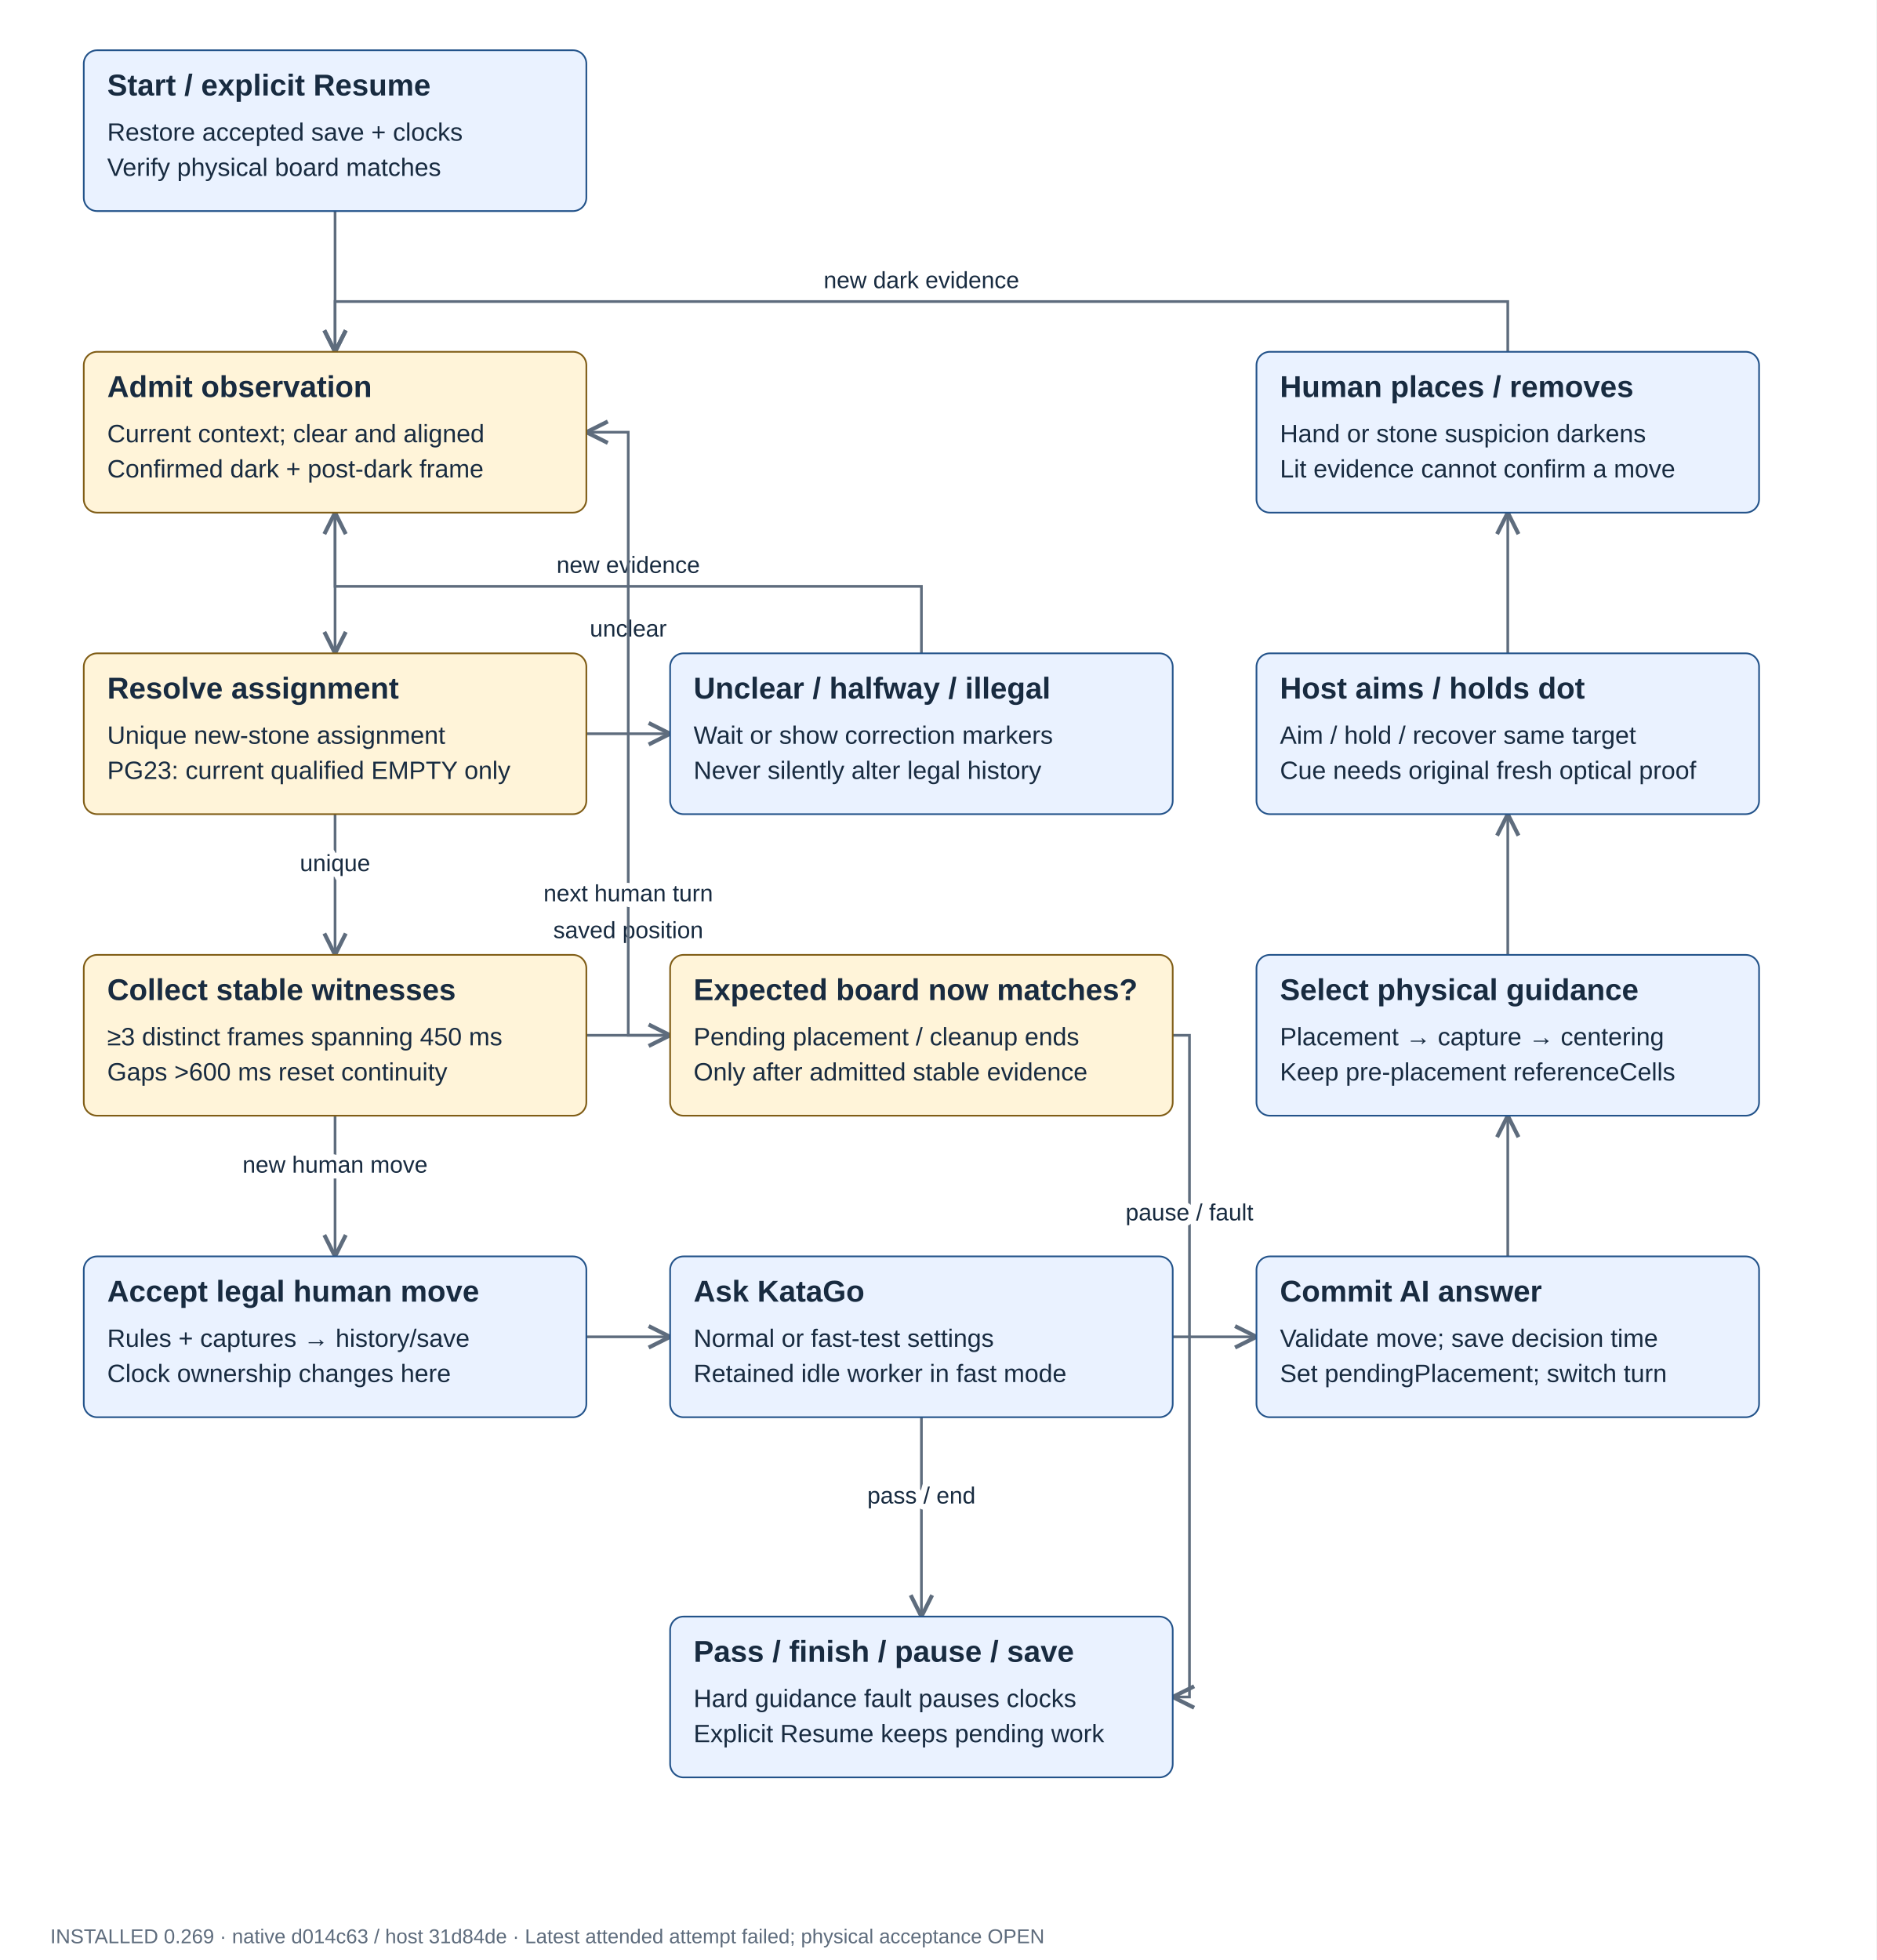
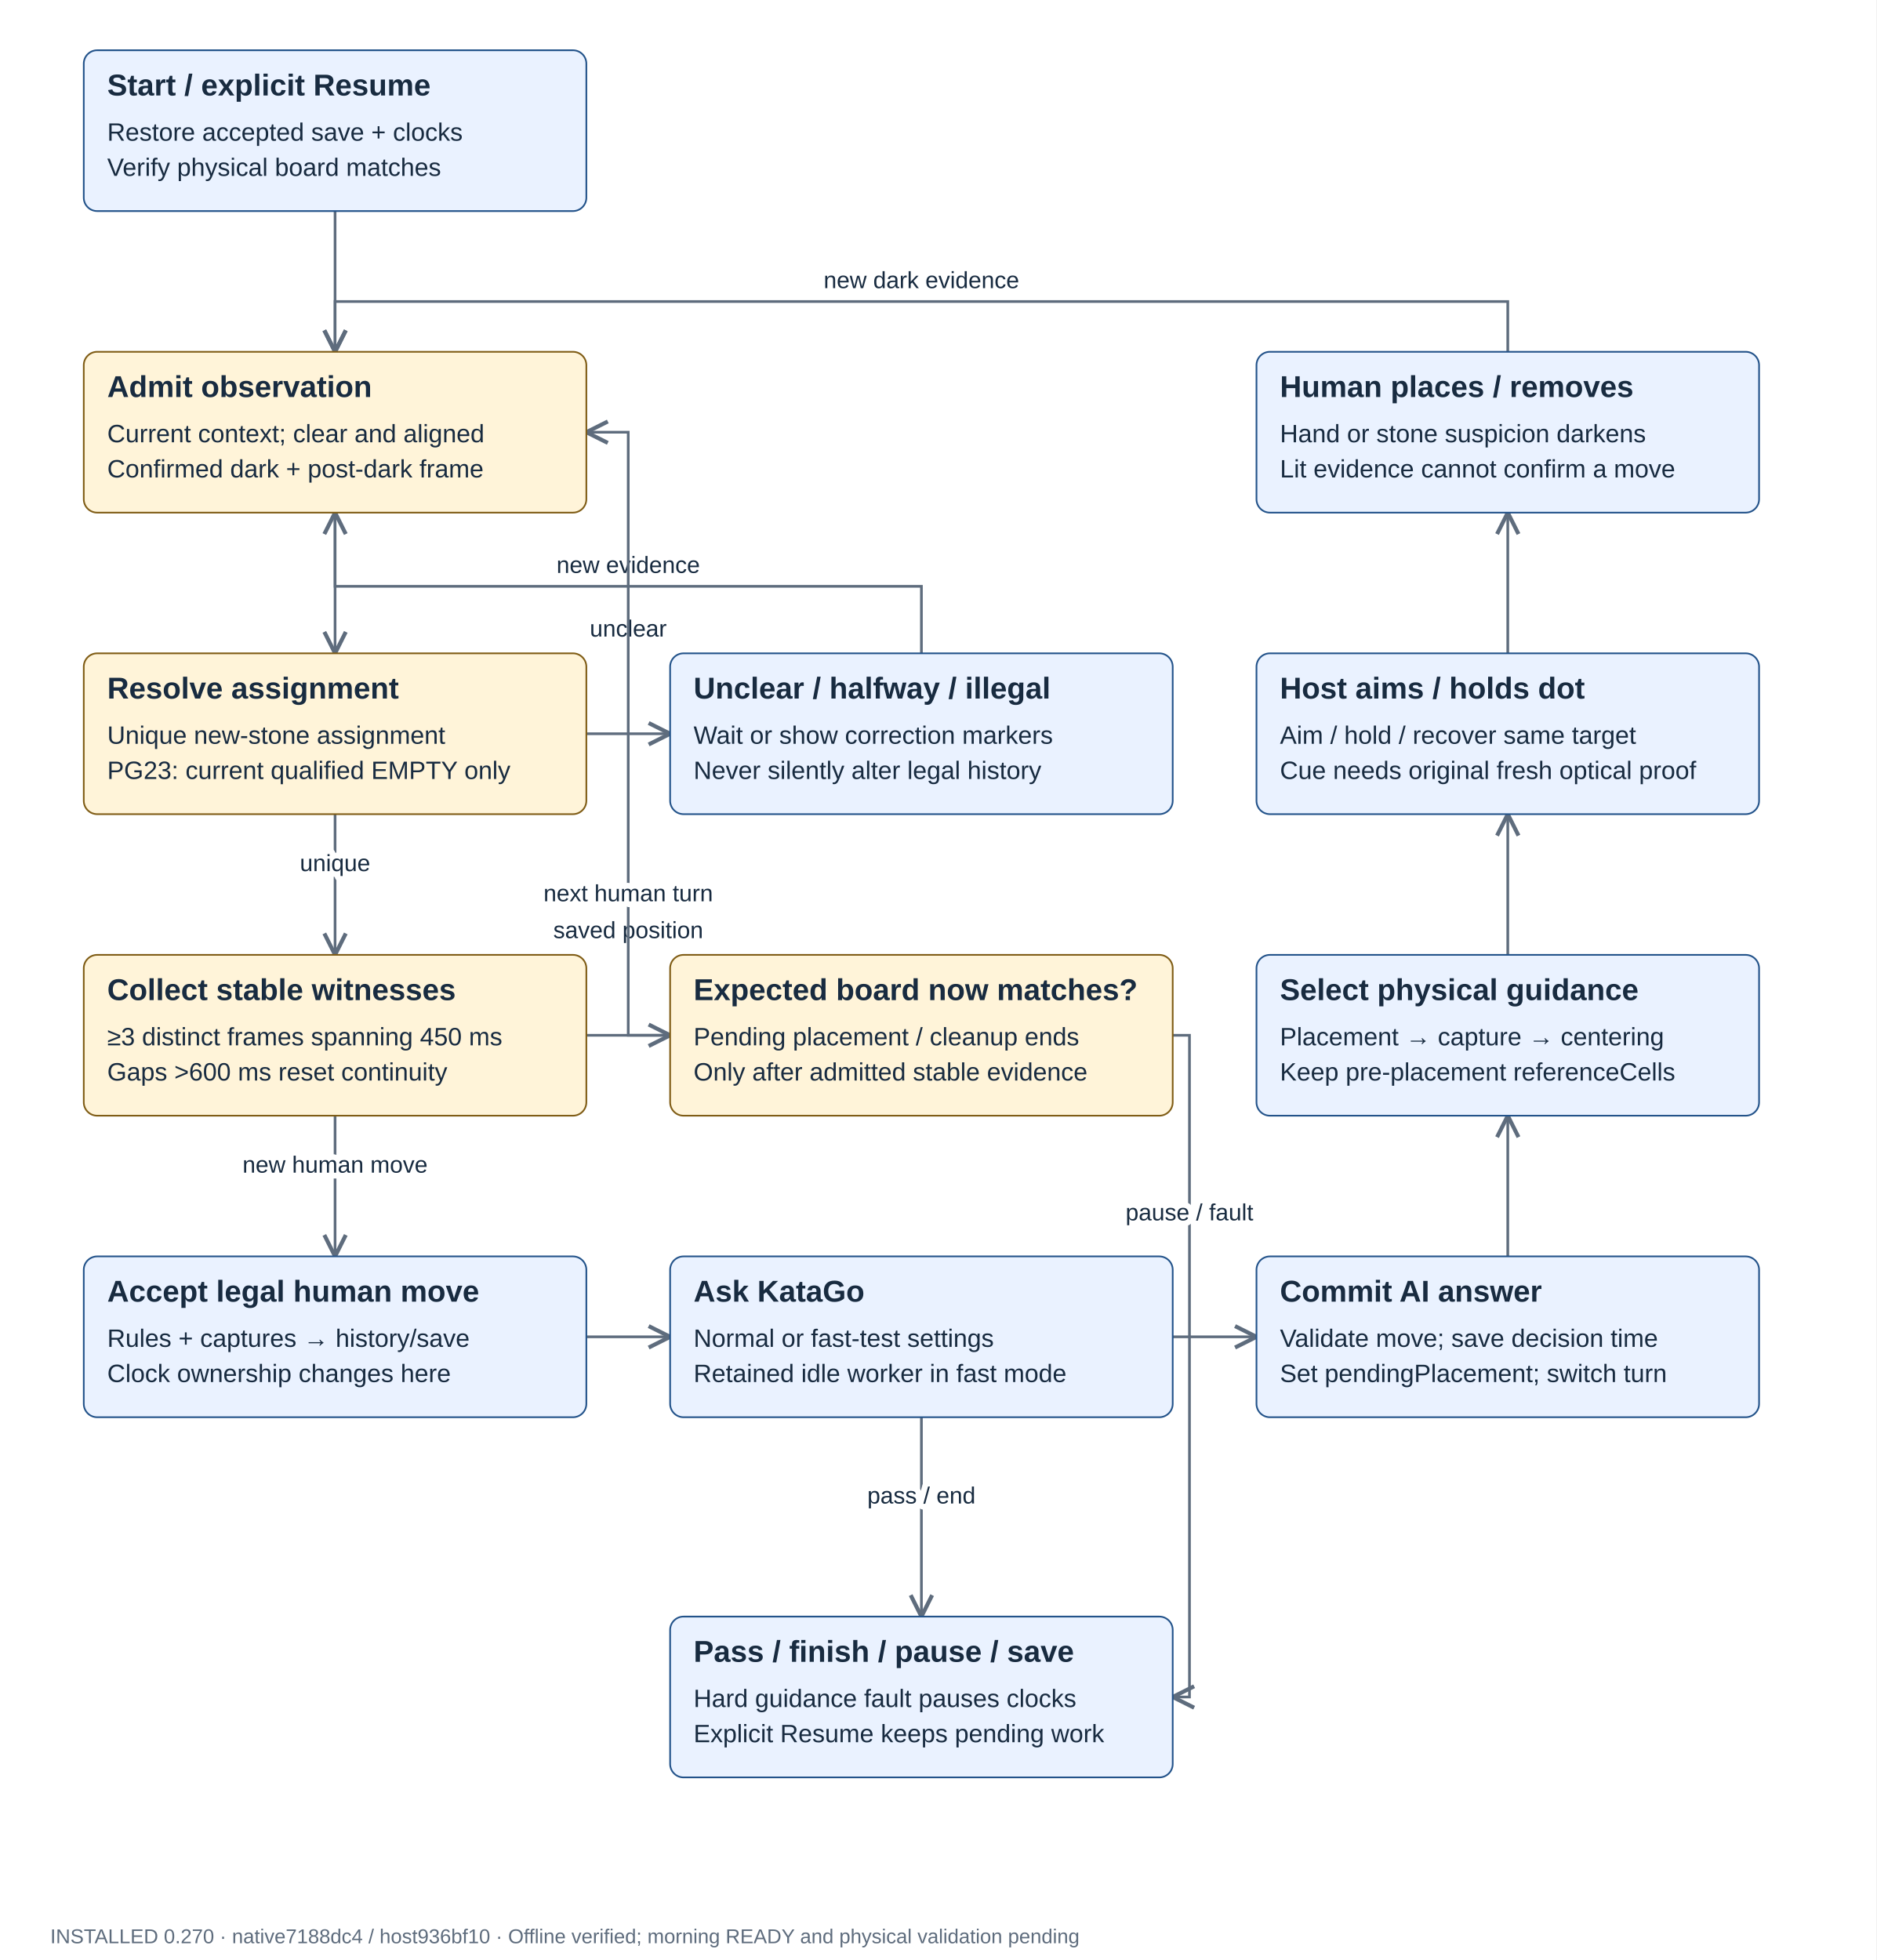
<svg xmlns="http://www.w3.org/2000/svg" viewBox="0 0 1120 1170" width="1120" height="1170" role="img" aria-labelledby="gameplay-title gameplay-desc">
  <defs>
    <marker id="arrow" markerWidth="10" markerHeight="10" refX="9" refY="5" orient="auto-start-reverse">
      <path d="M 1 1 L 9 5 L 1 9" fill="none" stroke="#5e6c7d" stroke-width="1.5" />
    </marker>
  </defs>
  <style>text{font-family:Arial,Helvetica,sans-serif;fill:#182b40}.edge-label{font-size:14px;paint-order:stroke;stroke:#fff;stroke-width:7px;stroke-linejoin:round}.node-title{font-size:18px;font-weight:600}.node-body{font-size:15px}</style>
  <rect width="100%" height="100%" fill="#fff" />
  <polyline points="200.0,126.0 200.0,210.0" fill="none" stroke="#5e6c7d" stroke-width="1.6" marker-end="url(#arrow)" />
  <polyline points="200.0,306.0 200.0,390.0" fill="none" stroke="#5e6c7d" stroke-width="1.6" marker-end="url(#arrow)" />
  <polyline points="200.0,486.0 200.0,570.0" fill="none" stroke="#5e6c7d" stroke-width="1.6" marker-end="url(#arrow)" />
  <text class="edge-label" x="200.0" y="520.0" text-anchor="middle">unique</text>
  <polyline points="350.0,438.0 400.0,438.0" fill="none" stroke="#5e6c7d" stroke-width="1.6" marker-end="url(#arrow)" />
  <text class="edge-label" x="375.0" y="380.0" text-anchor="middle">unclear</text>
  <polyline points="550.0,390.0 550,350 200,350 200.0,306.0" fill="none" stroke="#5e6c7d" stroke-width="1.6" marker-end="url(#arrow)" />
  <text class="edge-label" x="375.0" y="342.0" text-anchor="middle">new evidence</text>
  <polyline points="200.0,666.0 200.0,750.0" fill="none" stroke="#5e6c7d" stroke-width="1.6" marker-end="url(#arrow)" />
  <text class="edge-label" x="200.0" y="700.0" text-anchor="middle">new human move</text>
  <polyline points="350.0,618.0 400.0,618.0" fill="none" stroke="#5e6c7d" stroke-width="1.6" marker-end="url(#arrow)" />
  <text class="edge-label" x="375.0" y="560.0" text-anchor="middle">saved position</text>
  <polyline points="350.0,798.0 400.0,798.0" fill="none" stroke="#5e6c7d" stroke-width="1.6" marker-end="url(#arrow)" />
  <polyline points="700.0,798.0 750.0,798.0" fill="none" stroke="#5e6c7d" stroke-width="1.6" marker-end="url(#arrow)" />
  <polyline points="900.0,750.0 900.0,666.0" fill="none" stroke="#5e6c7d" stroke-width="1.6" marker-end="url(#arrow)" />
  <polyline points="900.0,570.0 900.0,486.0" fill="none" stroke="#5e6c7d" stroke-width="1.6" marker-end="url(#arrow)" />
  <polyline points="900.0,390.0 900.0,306.0" fill="none" stroke="#5e6c7d" stroke-width="1.6" marker-end="url(#arrow)" />
  <polyline points="900.0,210.0 900,180 200,180 200.0,210.0" fill="none" stroke="#5e6c7d" stroke-width="1.6" marker-end="url(#arrow)" />
  <text class="edge-label" x="550.0" y="172.0" text-anchor="middle">new dark evidence</text>
  <polyline points="400.0,618.0 375,618 375,258 350.0,258.0" fill="none" stroke="#5e6c7d" stroke-width="1.6" marker-end="url(#arrow)" />
  <text class="edge-label" x="375.0" y="538.0" text-anchor="middle">next human turn</text>
  <polyline points="550.0,846.0 550.0,965.0" fill="none" stroke="#5e6c7d" stroke-width="1.6" marker-end="url(#arrow)" />
  <text class="edge-label" x="550.0" y="897.5" text-anchor="middle">pass / end</text>
  <polyline points="700.0,618.0 710,618 710,1013 700.0,1013.0" fill="none" stroke="#5e6c7d" stroke-width="1.6" marker-end="url(#arrow)" />
  <text class="edge-label" x="710.0" y="728.5" text-anchor="middle">pause / fault</text>
  <g data-node="resume">
    <rect x="50" y="30" width="300" height="96" rx="8" fill="#eaf2ff" stroke="#23538a" />
    <text class="node-title" x="64" y="57">Start / explicit Resume</text>
    <text class="node-body" x="64" y="84">Restore accepted save + clocks</text>
    <text class="node-body" x="64" y="105">Verify physical board matches</text>
  </g>
  <g data-node="observe">
    <rect x="50" y="210" width="300" height="96" rx="8" fill="#fff4d9" stroke="#805d16" />
    <text class="node-title" x="64" y="237">Admit observation</text>
    <text class="node-body" x="64" y="264">Current context; clear and aligned</text>
    <text class="node-body" x="64" y="285">Confirmed dark + post-dark frame</text>
  </g>
  <g data-node="ambiguity">
    <rect x="50" y="390" width="300" height="96" rx="8" fill="#fff4d9" stroke="#805d16" />
    <text class="node-title" x="64" y="417">Resolve assignment</text>
    <text class="node-body" x="64" y="444">Unique new-stone assignment</text>
    <text class="node-body" x="64" y="465">PG23: current qualified EMPTY only</text>
  </g>
  <g data-node="stable">
    <rect x="50" y="570" width="300" height="96" rx="8" fill="#fff4d9" stroke="#805d16" />
    <text class="node-title" x="64" y="597">Collect stable witnesses</text>
    <text class="node-body" x="64" y="624">≥3 distinct frames spanning 450 ms</text>
    <text class="node-body" x="64" y="645">Gaps &gt;600 ms reset continuity</text>
  </g>
  <g data-node="legal">
    <rect x="50" y="750" width="300" height="96" rx="8" fill="#eaf2ff" stroke="#23538a" />
    <text class="node-title" x="64" y="777">Accept legal human move</text>
    <text class="node-body" x="64" y="804">Rules + captures → history/save</text>
    <text class="node-body" x="64" y="825">Clock ownership changes here</text>
  </g>
  <g data-node="ai">
    <rect x="400" y="750" width="300" height="96" rx="8" fill="#eaf2ff" stroke="#23538a" />
    <text class="node-title" x="414" y="777">Ask KataGo</text>
    <text class="node-body" x="414" y="804">Normal or fast-test settings</text>
    <text class="node-body" x="414" y="825">Retained idle worker in fast mode</text>
  </g>
  <g data-node="commit">
    <rect x="750" y="750" width="300" height="96" rx="8" fill="#eaf2ff" stroke="#23538a" />
    <text class="node-title" x="764" y="777">Commit AI answer</text>
    <text class="node-body" x="764" y="804">Validate move; save decision time</text>
    <text class="node-body" x="764" y="825">Set pendingPlacement; switch turn</text>
  </g>
  <g data-node="request">
    <rect x="750" y="570" width="300" height="96" rx="8" fill="#eaf2ff" stroke="#23538a" />
    <text class="node-title" x="764" y="597">Select physical guidance</text>
    <text class="node-body" x="764" y="624">Placement → capture → centering</text>
    <text class="node-body" x="764" y="645">Keep pre-placement referenceCells</text>
  </g>
  <g data-node="aim">
    <rect x="750" y="390" width="300" height="96" rx="8" fill="#eaf2ff" stroke="#23538a" />
    <text class="node-title" x="764" y="417">Host aims / holds dot</text>
    <text class="node-body" x="764" y="444">Aim / hold / recover same target</text>
    <text class="node-body" x="764" y="465">Cue needs original fresh optical proof</text>
  </g>
  <g data-node="human">
    <rect x="750" y="210" width="300" height="96" rx="8" fill="#eaf2ff" stroke="#23538a" />
    <text class="node-title" x="764" y="237">Human places / removes</text>
    <text class="node-body" x="764" y="264">Hand or stone suspicion darkens</text>
    <text class="node-body" x="764" y="285">Lit evidence cannot confirm a move</text>
  </g>
  <g data-node="match">
    <rect x="400" y="570" width="300" height="96" rx="8" fill="#fff4d9" stroke="#805d16" />
    <text class="node-title" x="414" y="597">Expected board now matches?</text>
    <text class="node-body" x="414" y="624">Pending placement / cleanup ends</text>
    <text class="node-body" x="414" y="645">Only after admitted stable evidence</text>
  </g>
  <g data-node="wait">
    <rect x="400" y="390" width="300" height="96" rx="8" fill="#eaf2ff" stroke="#23538a" />
    <text class="node-title" x="414" y="417">Unclear / halfway / illegal</text>
    <text class="node-body" x="414" y="444">Wait or show correction markers</text>
    <text class="node-body" x="414" y="465">Never silently alter legal history</text>
  </g>
  <g data-node="end">
    <rect x="400" y="965" width="300" height="96" rx="8" fill="#eaf2ff" stroke="#23538a" />
    <text class="node-title" x="414" y="992">Pass / finish / pause / save</text>
    <text class="node-body" x="414" y="1019">Hard guidance fault pauses clocks</text>
    <text class="node-body" x="414" y="1040">Explicit Resume keeps pending work</text>
  </g>
-   <text x="30" y="1160" style="font-size:12px;fill:#5e6c7d">INSTALLED 0.269 · native d014c63 / host 31d84de · Latest attended attempt failed; physical acceptance OPEN</text>
+   <text x="30" y="1160" style="font-size:12px;fill:#5e6c7d">INSTALLED 0.270 · native7188dc4 / host936bf10 · Offline verified; morning READY and physical validation pending</text>
</svg>
